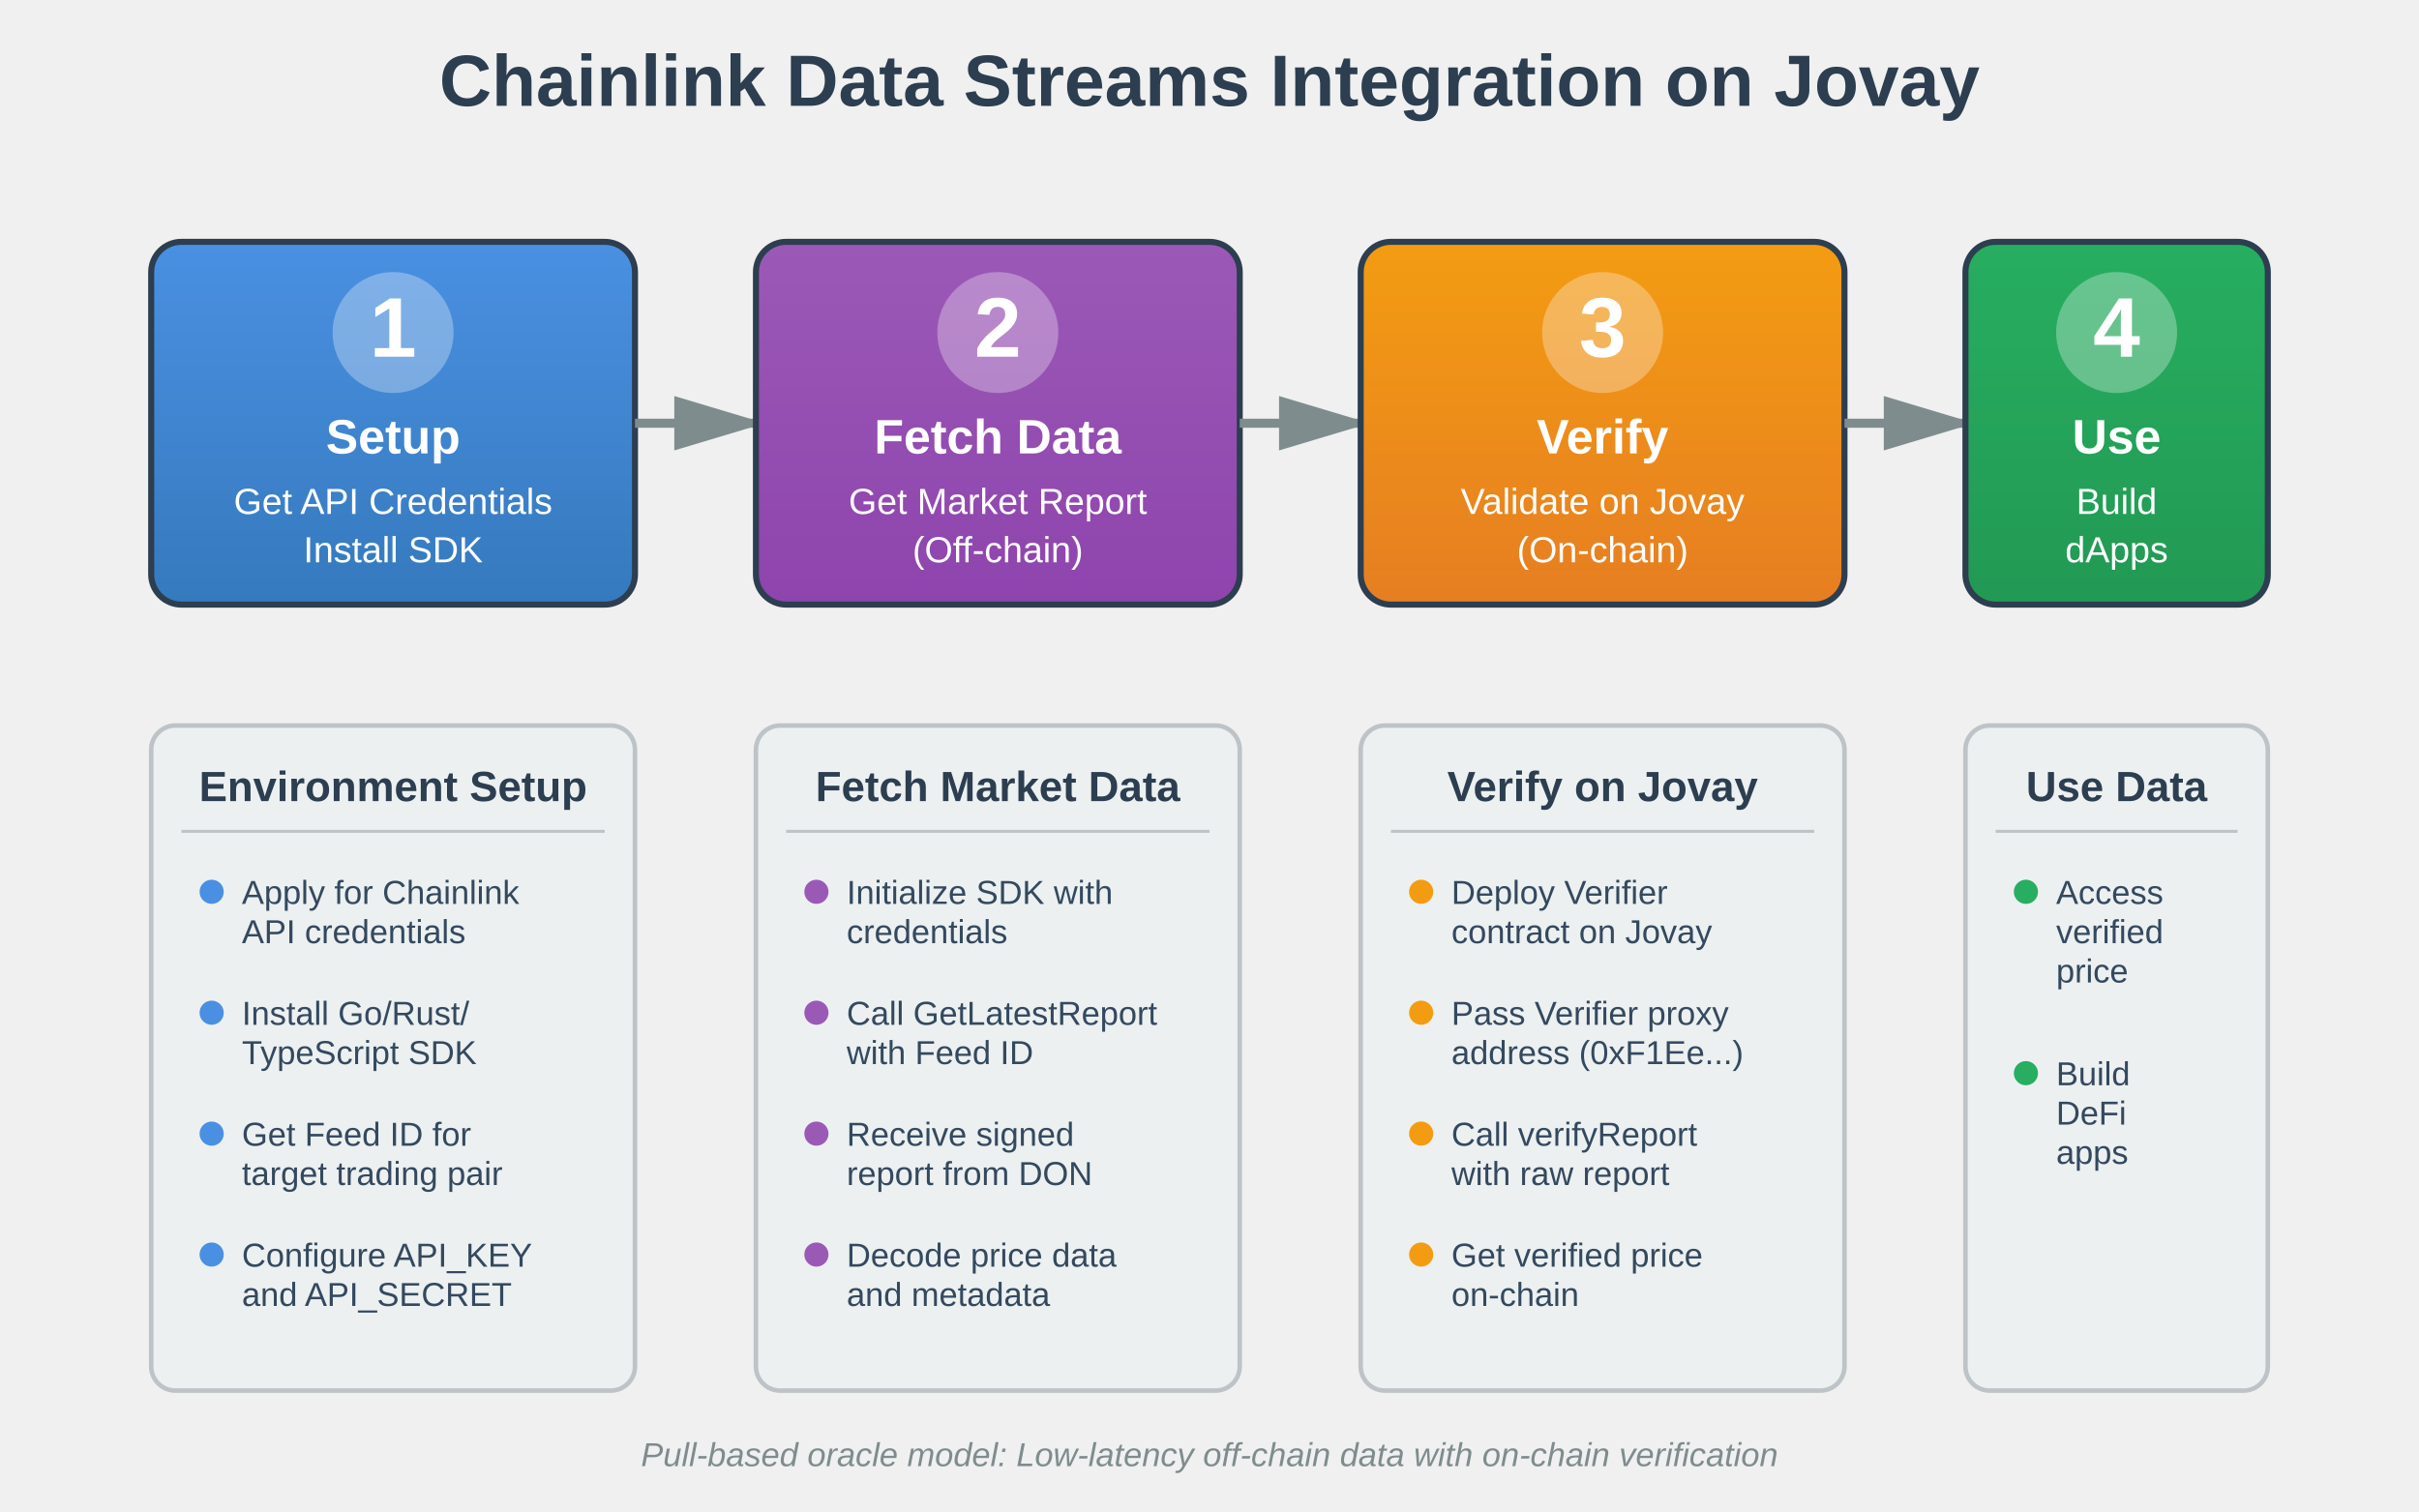
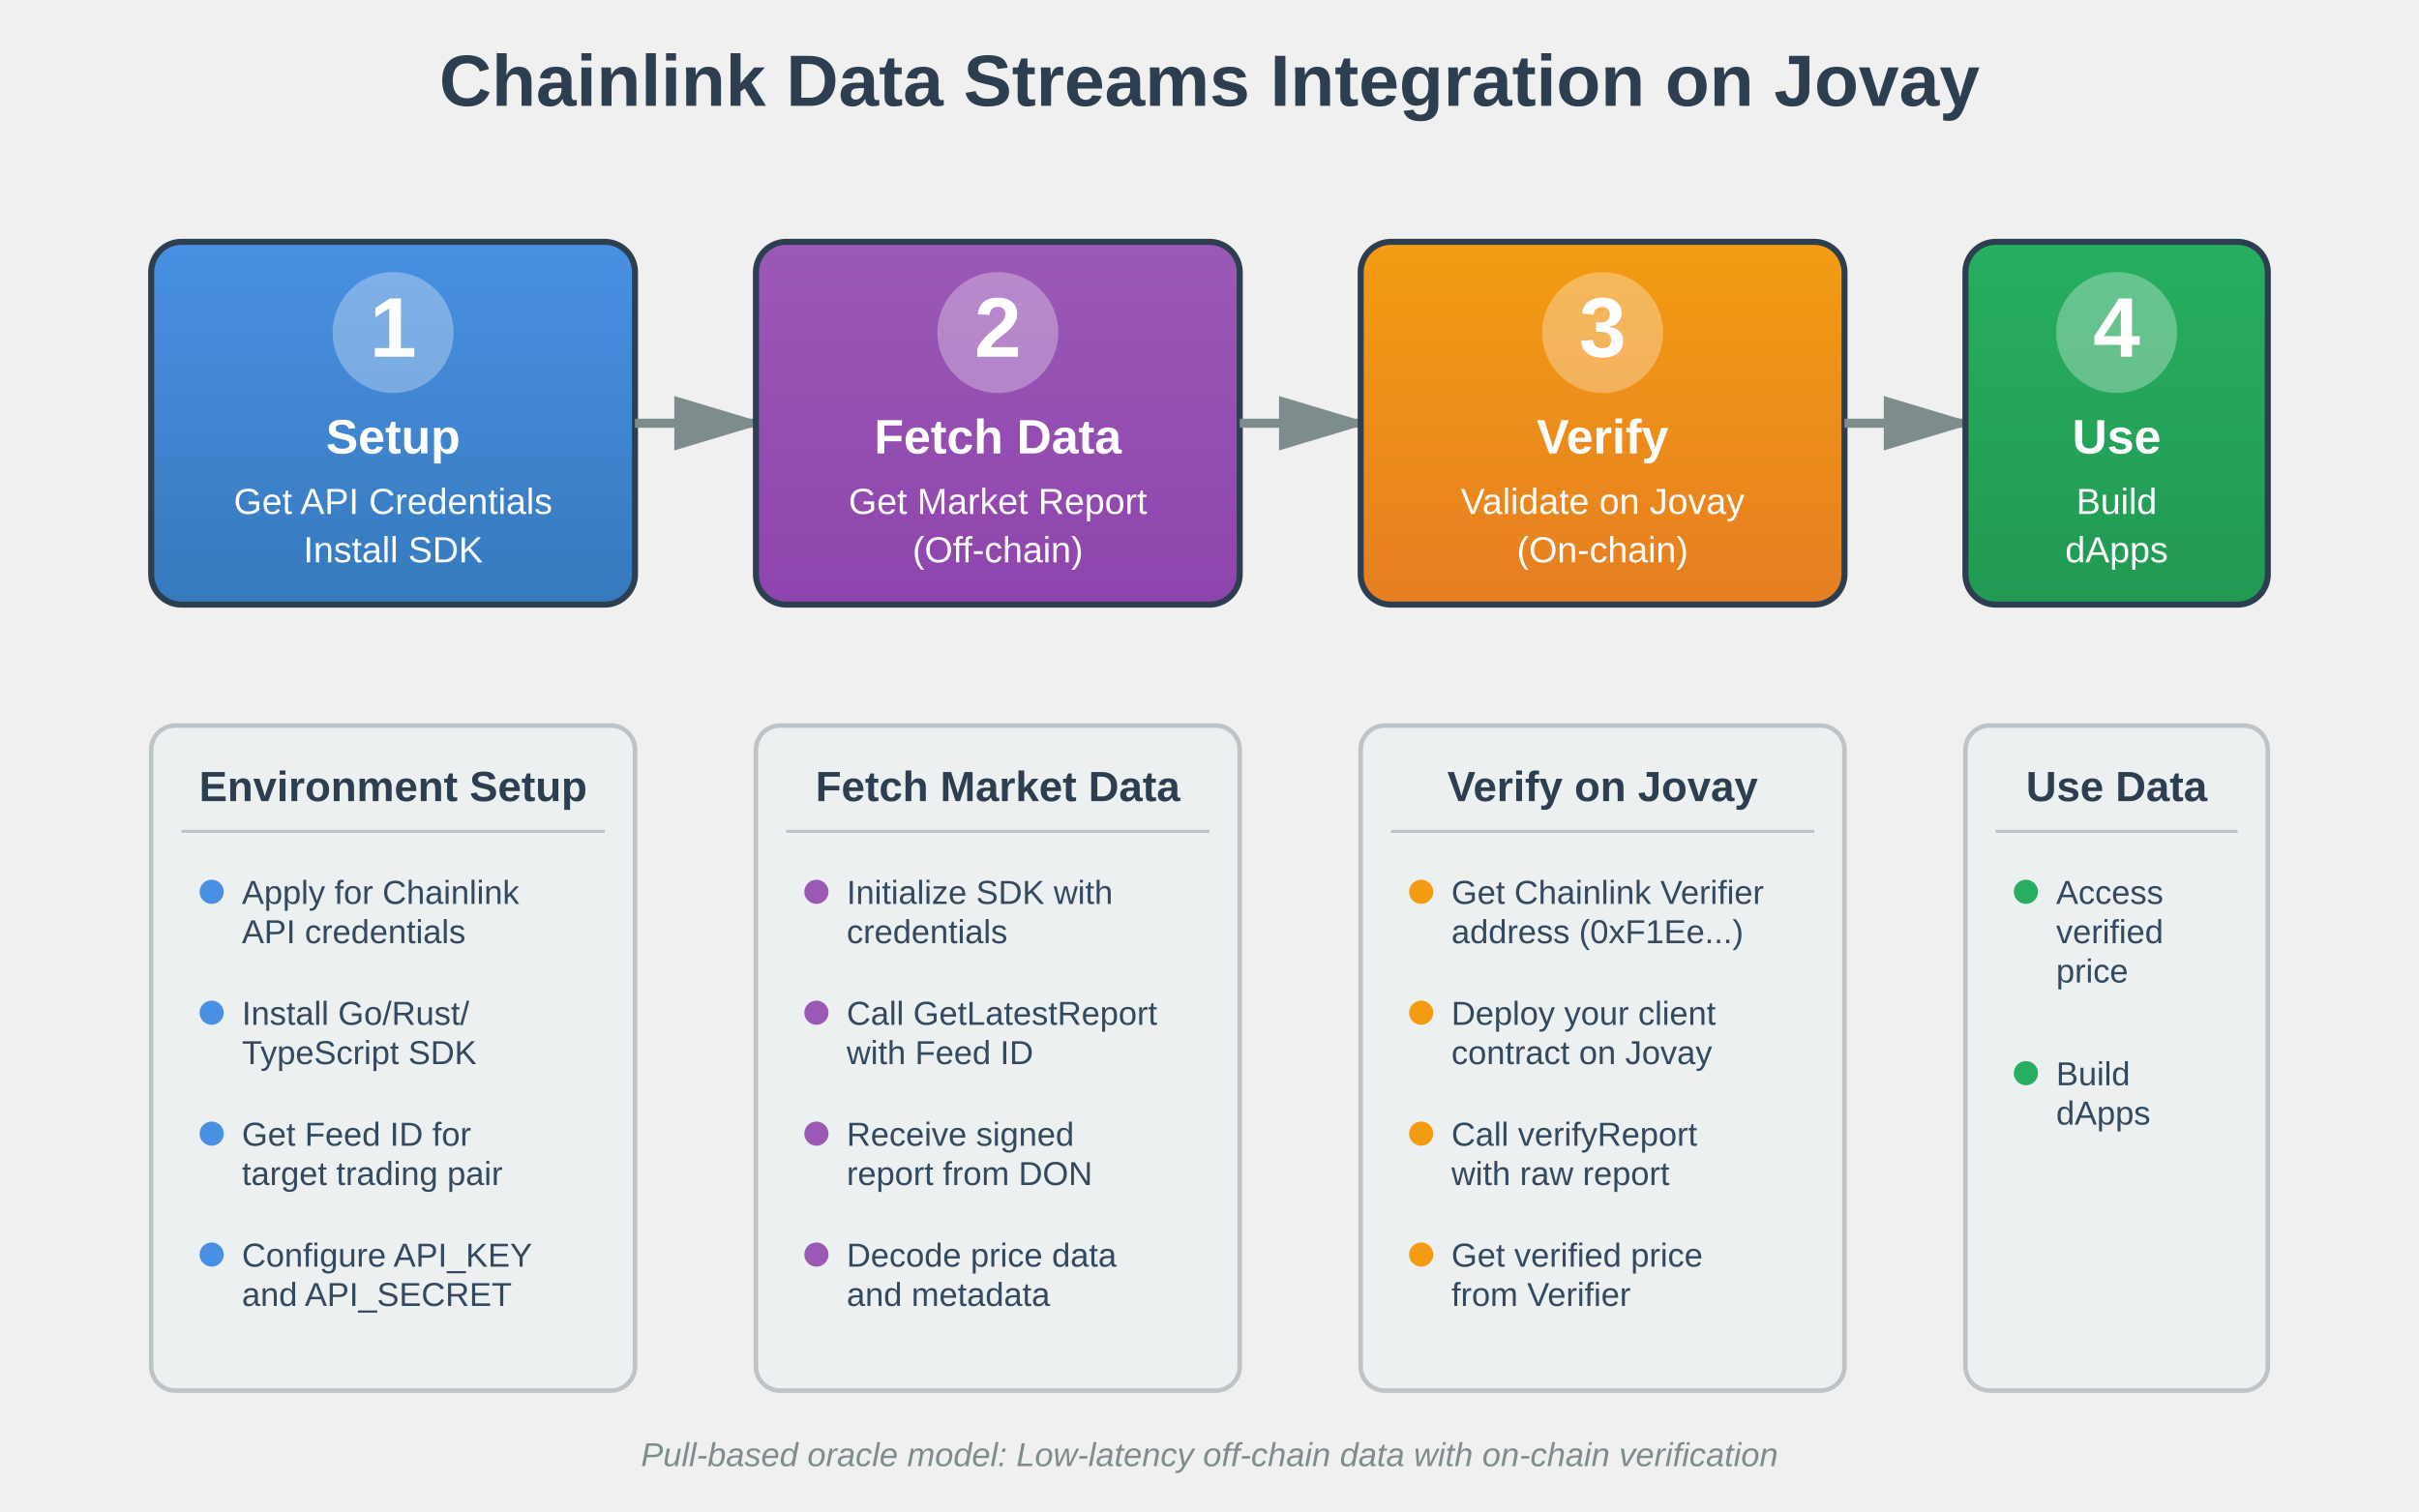
<svg xmlns="http://www.w3.org/2000/svg" viewBox="0 0 800 500" style="background-color: #ffffff;">
  <defs>
    <linearGradient id="grad1" x1="0%" y1="0%" x2="0%" y2="100%">
      <stop offset="0%" style="stop-color:#4A90E2;stop-opacity:1" />
      <stop offset="100%" style="stop-color:#357ABD;stop-opacity:1" />
    </linearGradient>
    <linearGradient id="grad2" x1="0%" y1="0%" x2="0%" y2="100%">
      <stop offset="0%" style="stop-color:#9B59B6;stop-opacity:1" />
      <stop offset="100%" style="stop-color:#8E44AD;stop-opacity:1" />
    </linearGradient>
    <linearGradient id="grad3" x1="0%" y1="0%" x2="0%" y2="100%">
      <stop offset="0%" style="stop-color:#F39C12;stop-opacity:1" />
      <stop offset="100%" style="stop-color:#E67E22;stop-opacity:1" />
    </linearGradient>
    <linearGradient id="grad4" x1="0%" y1="0%" x2="0%" y2="100%">
      <stop offset="0%" style="stop-color:#27AE60;stop-opacity:1" />
      <stop offset="100%" style="stop-color:#229954;stop-opacity:1" />
    </linearGradient>
    <marker id="arrowhead" markerWidth="10" markerHeight="10" refX="9" refY="3" orient="auto">
      <polygon points="0 0, 10 3, 0 6" fill="#7F8C8D" />
    </marker>
  </defs>
  <text x="400" y="35" font-family="Arial, sans-serif" font-size="24" font-weight="bold" fill="#2C3E50" text-anchor="middle">
    Chainlink Data Streams Integration on Jovay
  </text>
  <g>
    <rect x="50" y="80" width="160" height="120" rx="10" fill="url(#grad1)" stroke="#2C3E50" stroke-width="2" />
    <circle cx="130" cy="110" r="20" fill="#ffffff" opacity="0.3" />
    <text x="130" y="118" font-family="Arial, sans-serif" font-size="28" font-weight="bold" fill="#ffffff" text-anchor="middle">1</text>
    <text x="130" y="150" font-family="Arial, sans-serif" font-size="16" font-weight="bold" fill="#ffffff" text-anchor="middle">Setup</text>
    <text x="130" y="170" font-family="Arial, sans-serif" font-size="12" fill="#ffffff" text-anchor="middle">Get API Credentials</text>
    <text x="130" y="186" font-family="Arial, sans-serif" font-size="12" fill="#ffffff" text-anchor="middle">Install SDK</text>
  </g>
  <line x1="210" y1="140" x2="250" y2="140" stroke="#7F8C8D" stroke-width="3" marker-end="url(#arrowhead)" />
  <g>
    <rect x="250" y="80" width="160" height="120" rx="10" fill="url(#grad2)" stroke="#2C3E50" stroke-width="2" />
    <circle cx="330" cy="110" r="20" fill="#ffffff" opacity="0.3" />
    <text x="330" y="118" font-family="Arial, sans-serif" font-size="28" font-weight="bold" fill="#ffffff" text-anchor="middle">2</text>
    <text x="330" y="150" font-family="Arial, sans-serif" font-size="16" font-weight="bold" fill="#ffffff" text-anchor="middle">Fetch Data</text>
    <text x="330" y="170" font-family="Arial, sans-serif" font-size="12" fill="#ffffff" text-anchor="middle">Get Market Report</text>
    <text x="330" y="186" font-family="Arial, sans-serif" font-size="12" fill="#ffffff" text-anchor="middle">(Off-chain)</text>
  </g>
  <line x1="410" y1="140" x2="450" y2="140" stroke="#7F8C8D" stroke-width="3" marker-end="url(#arrowhead)" />
  <g>
    <rect x="450" y="80" width="160" height="120" rx="10" fill="url(#grad3)" stroke="#2C3E50" stroke-width="2" />
    <circle cx="530" cy="110" r="20" fill="#ffffff" opacity="0.3" />
    <text x="530" y="118" font-family="Arial, sans-serif" font-size="28" font-weight="bold" fill="#ffffff" text-anchor="middle">3</text>
    <text x="530" y="150" font-family="Arial, sans-serif" font-size="16" font-weight="bold" fill="#ffffff" text-anchor="middle">Verify</text>
    <text x="530" y="170" font-family="Arial, sans-serif" font-size="12" fill="#ffffff" text-anchor="middle">Validate on Jovay</text>
    <text x="530" y="186" font-family="Arial, sans-serif" font-size="12" fill="#ffffff" text-anchor="middle">(On-chain)</text>
  </g>
  <line x1="610" y1="140" x2="650" y2="140" stroke="#7F8C8D" stroke-width="3" marker-end="url(#arrowhead)" />
  <g>
    <rect x="650" y="80" width="100" height="120" rx="10" fill="url(#grad4)" stroke="#2C3E50" stroke-width="2" />
    <circle cx="700" cy="110" r="20" fill="#ffffff" opacity="0.3" />
    <text x="700" y="118" font-family="Arial, sans-serif" font-size="28" font-weight="bold" fill="#ffffff" text-anchor="middle">4</text>
    <text x="700" y="150" font-family="Arial, sans-serif" font-size="16" font-weight="bold" fill="#ffffff" text-anchor="middle">Use</text>
    <text x="700" y="170" font-family="Arial, sans-serif" font-size="12" fill="#ffffff" text-anchor="middle">Build</text>
    <text x="700" y="186" font-family="Arial, sans-serif" font-size="12" fill="#ffffff" text-anchor="middle">dApps</text>
  </g>
  <g>
    <rect x="50" y="240" width="160" height="220" rx="8" fill="#ECF0F1" stroke="#BDC3C7" stroke-width="1.5" />
    <text x="130" y="265" font-family="Arial, sans-serif" font-size="14" font-weight="bold" fill="#2C3E50" text-anchor="middle">Environment Setup</text>
    <line x1="60" y1="275" x2="200" y2="275" stroke="#BDC3C7" stroke-width="1" />
    <circle cx="70" cy="295" r="4" fill="#4A90E2" />
    <text x="80" y="299" font-family="Arial, sans-serif" font-size="11" fill="#34495E">Apply for Chainlink</text>
    <text x="80" y="312" font-family="Arial, sans-serif" font-size="11" fill="#34495E">API credentials</text>
    <circle cx="70" cy="335" r="4" fill="#4A90E2" />
    <text x="80" y="339" font-family="Arial, sans-serif" font-size="11" fill="#34495E">Install Go/Rust/</text>
    <text x="80" y="352" font-family="Arial, sans-serif" font-size="11" fill="#34495E">TypeScript SDK</text>
    <circle cx="70" cy="375" r="4" fill="#4A90E2" />
    <text x="80" y="379" font-family="Arial, sans-serif" font-size="11" fill="#34495E">Get Feed ID for</text>
    <text x="80" y="392" font-family="Arial, sans-serif" font-size="11" fill="#34495E">target trading pair</text>
    <circle cx="70" cy="415" r="4" fill="#4A90E2" />
    <text x="80" y="419" font-family="Arial, sans-serif" font-size="11" fill="#34495E">Configure API_KEY</text>
    <text x="80" y="432" font-family="Arial, sans-serif" font-size="11" fill="#34495E">and API_SECRET</text>
  </g>
  <g>
    <rect x="250" y="240" width="160" height="220" rx="8" fill="#ECF0F1" stroke="#BDC3C7" stroke-width="1.5" />
    <text x="330" y="265" font-family="Arial, sans-serif" font-size="14" font-weight="bold" fill="#2C3E50" text-anchor="middle">Fetch Market Data</text>
    <line x1="260" y1="275" x2="400" y2="275" stroke="#BDC3C7" stroke-width="1" />
    <circle cx="270" cy="295" r="4" fill="#9B59B6" />
    <text x="280" y="299" font-family="Arial, sans-serif" font-size="11" fill="#34495E">Initialize SDK with</text>
    <text x="280" y="312" font-family="Arial, sans-serif" font-size="11" fill="#34495E">credentials</text>
    <circle cx="270" cy="335" r="4" fill="#9B59B6" />
    <text x="280" y="339" font-family="Arial, sans-serif" font-size="11" fill="#34495E">Call GetLatestReport</text>
    <text x="280" y="352" font-family="Arial, sans-serif" font-size="11" fill="#34495E">with Feed ID</text>
    <circle cx="270" cy="375" r="4" fill="#9B59B6" />
    <text x="280" y="379" font-family="Arial, sans-serif" font-size="11" fill="#34495E">Receive signed</text>
    <text x="280" y="392" font-family="Arial, sans-serif" font-size="11" fill="#34495E">report from DON</text>
    <circle cx="270" cy="415" r="4" fill="#9B59B6" />
    <text x="280" y="419" font-family="Arial, sans-serif" font-size="11" fill="#34495E">Decode price data</text>
    <text x="280" y="432" font-family="Arial, sans-serif" font-size="11" fill="#34495E">and metadata</text>
  </g>
  <g>
    <rect x="450" y="240" width="160" height="220" rx="8" fill="#ECF0F1" stroke="#BDC3C7" stroke-width="1.5" />
    <text x="530" y="265" font-family="Arial, sans-serif" font-size="14" font-weight="bold" fill="#2C3E50" text-anchor="middle">Verify on Jovay</text>
    <line x1="460" y1="275" x2="600" y2="275" stroke="#BDC3C7" stroke-width="1" />
    <circle cx="470" cy="295" r="4" fill="#F39C12" />
-     <text x="480" y="299" font-family="Arial, sans-serif" font-size="11" fill="#34495E">Deploy Verifier</text>
-     <text x="480" y="312" font-family="Arial, sans-serif" font-size="11" fill="#34495E">contract on Jovay</text>
+     <text x="480" y="299" font-family="Arial, sans-serif" font-size="11" fill="#34495E">Get Chainlink Verifier</text>
+     <text x="480" y="312" font-family="Arial, sans-serif" font-size="11" fill="#34495E">address (0xF1Ee...)</text>
    <circle cx="470" cy="335" r="4" fill="#F39C12" />
-     <text x="480" y="339" font-family="Arial, sans-serif" font-size="11" fill="#34495E">Pass Verifier proxy</text>
-     <text x="480" y="352" font-family="Arial, sans-serif" font-size="11" fill="#34495E">address (0xF1Ee...)</text>
+     <text x="480" y="339" font-family="Arial, sans-serif" font-size="11" fill="#34495E">Deploy your client</text>
+     <text x="480" y="352" font-family="Arial, sans-serif" font-size="11" fill="#34495E">contract on Jovay</text>
    <circle cx="470" cy="375" r="4" fill="#F39C12" />
    <text x="480" y="379" font-family="Arial, sans-serif" font-size="11" fill="#34495E">Call verifyReport</text>
    <text x="480" y="392" font-family="Arial, sans-serif" font-size="11" fill="#34495E">with raw report</text>
    <circle cx="470" cy="415" r="4" fill="#F39C12" />
    <text x="480" y="419" font-family="Arial, sans-serif" font-size="11" fill="#34495E">Get verified price</text>
-     <text x="480" y="432" font-family="Arial, sans-serif" font-size="11" fill="#34495E">on-chain</text>
+     <text x="480" y="432" font-family="Arial, sans-serif" font-size="11" fill="#34495E">from Verifier</text>
  </g>
  <g>
    <rect x="650" y="240" width="100" height="220" rx="8" fill="#ECF0F1" stroke="#BDC3C7" stroke-width="1.5" />
    <text x="700" y="265" font-family="Arial, sans-serif" font-size="14" font-weight="bold" fill="#2C3E50" text-anchor="middle">Use Data</text>
    <line x1="660" y1="275" x2="740" y2="275" stroke="#BDC3C7" stroke-width="1" />
    <circle cx="670" cy="295" r="4" fill="#27AE60" />
    <text x="680" y="299" font-family="Arial, sans-serif" font-size="11" fill="#34495E">Access</text>
    <text x="680" y="312" font-family="Arial, sans-serif" font-size="11" fill="#34495E">verified</text>
    <text x="680" y="325" font-family="Arial, sans-serif" font-size="11" fill="#34495E">price</text>
    <circle cx="670" cy="355" r="4" fill="#27AE60" />
    <text x="680" y="359" font-family="Arial, sans-serif" font-size="11" fill="#34495E">Build</text>
-     <text x="680" y="372" font-family="Arial, sans-serif" font-size="11" fill="#34495E">DeFi</text>
-     <text x="680" y="385" font-family="Arial, sans-serif" font-size="11" fill="#34495E">apps</text>
+     <text x="680" y="372" font-family="Arial, sans-serif" font-size="11" fill="#34495E">dApps</text>
  </g>
  <text x="400" y="485" font-family="Arial, sans-serif" font-size="11" fill="#7F8C8D" text-anchor="middle" font-style="italic">
    Pull-based oracle model: Low-latency off-chain data with on-chain verification
  </text>
</svg>
